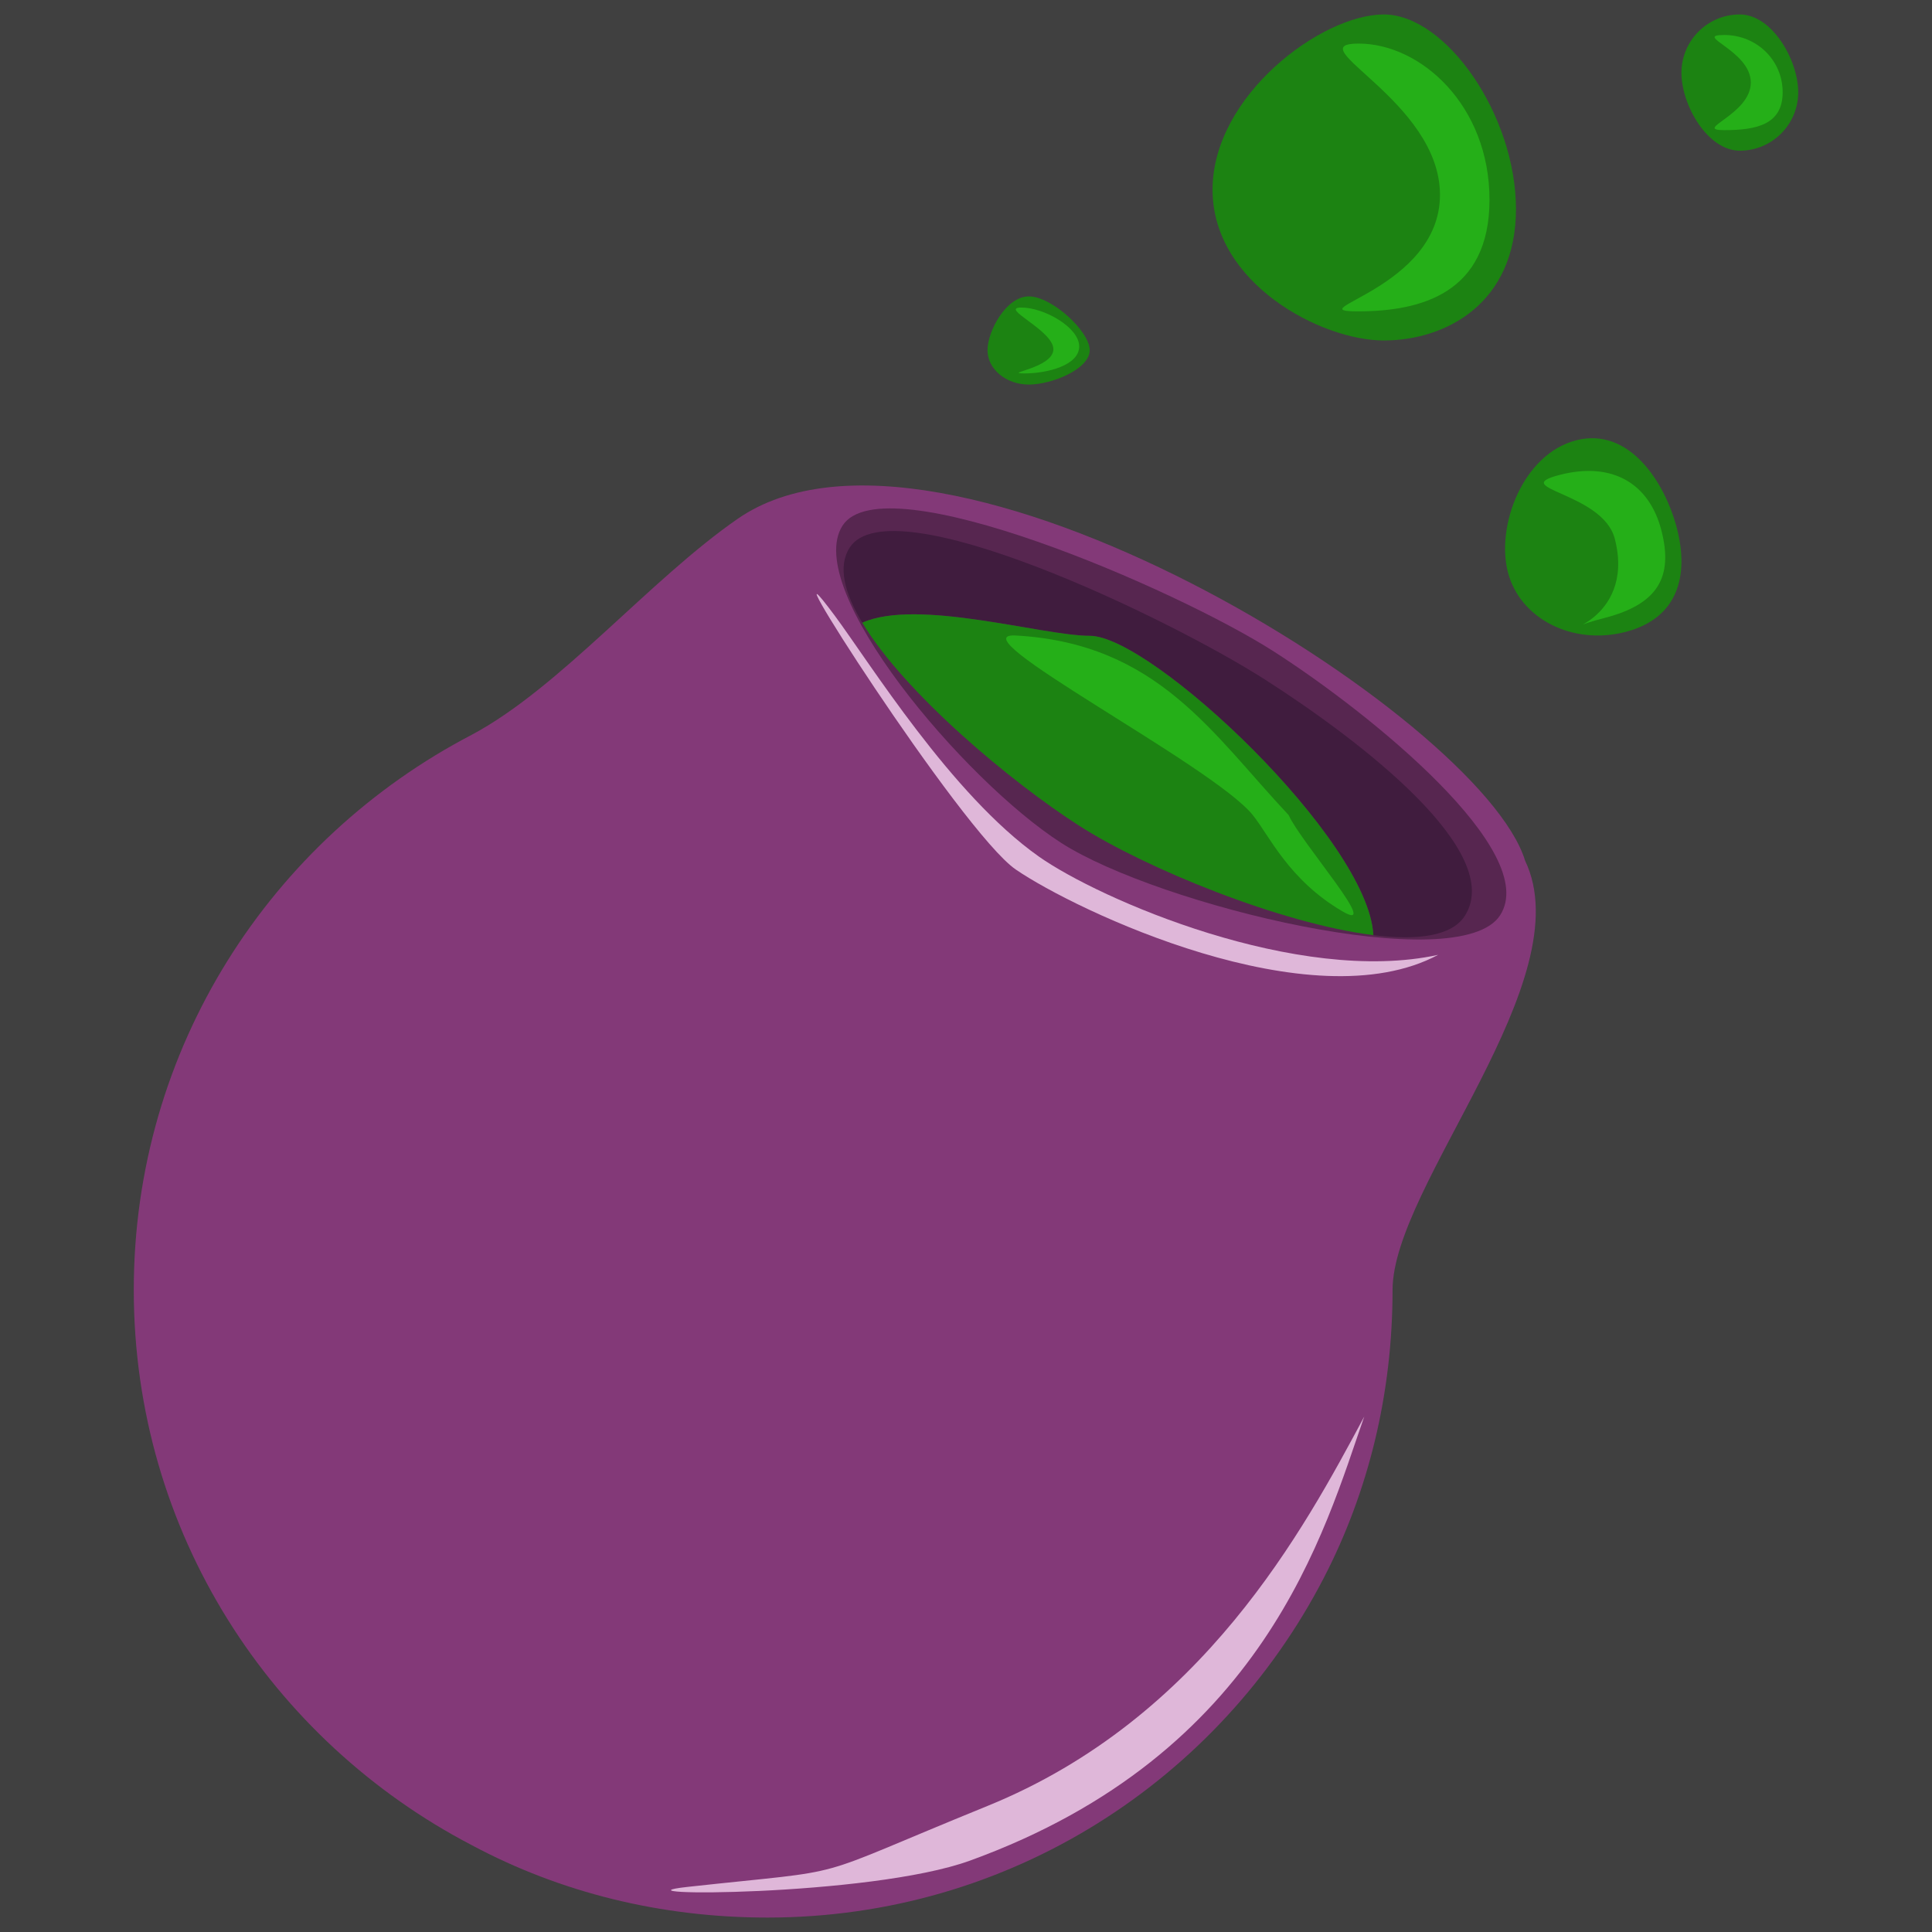
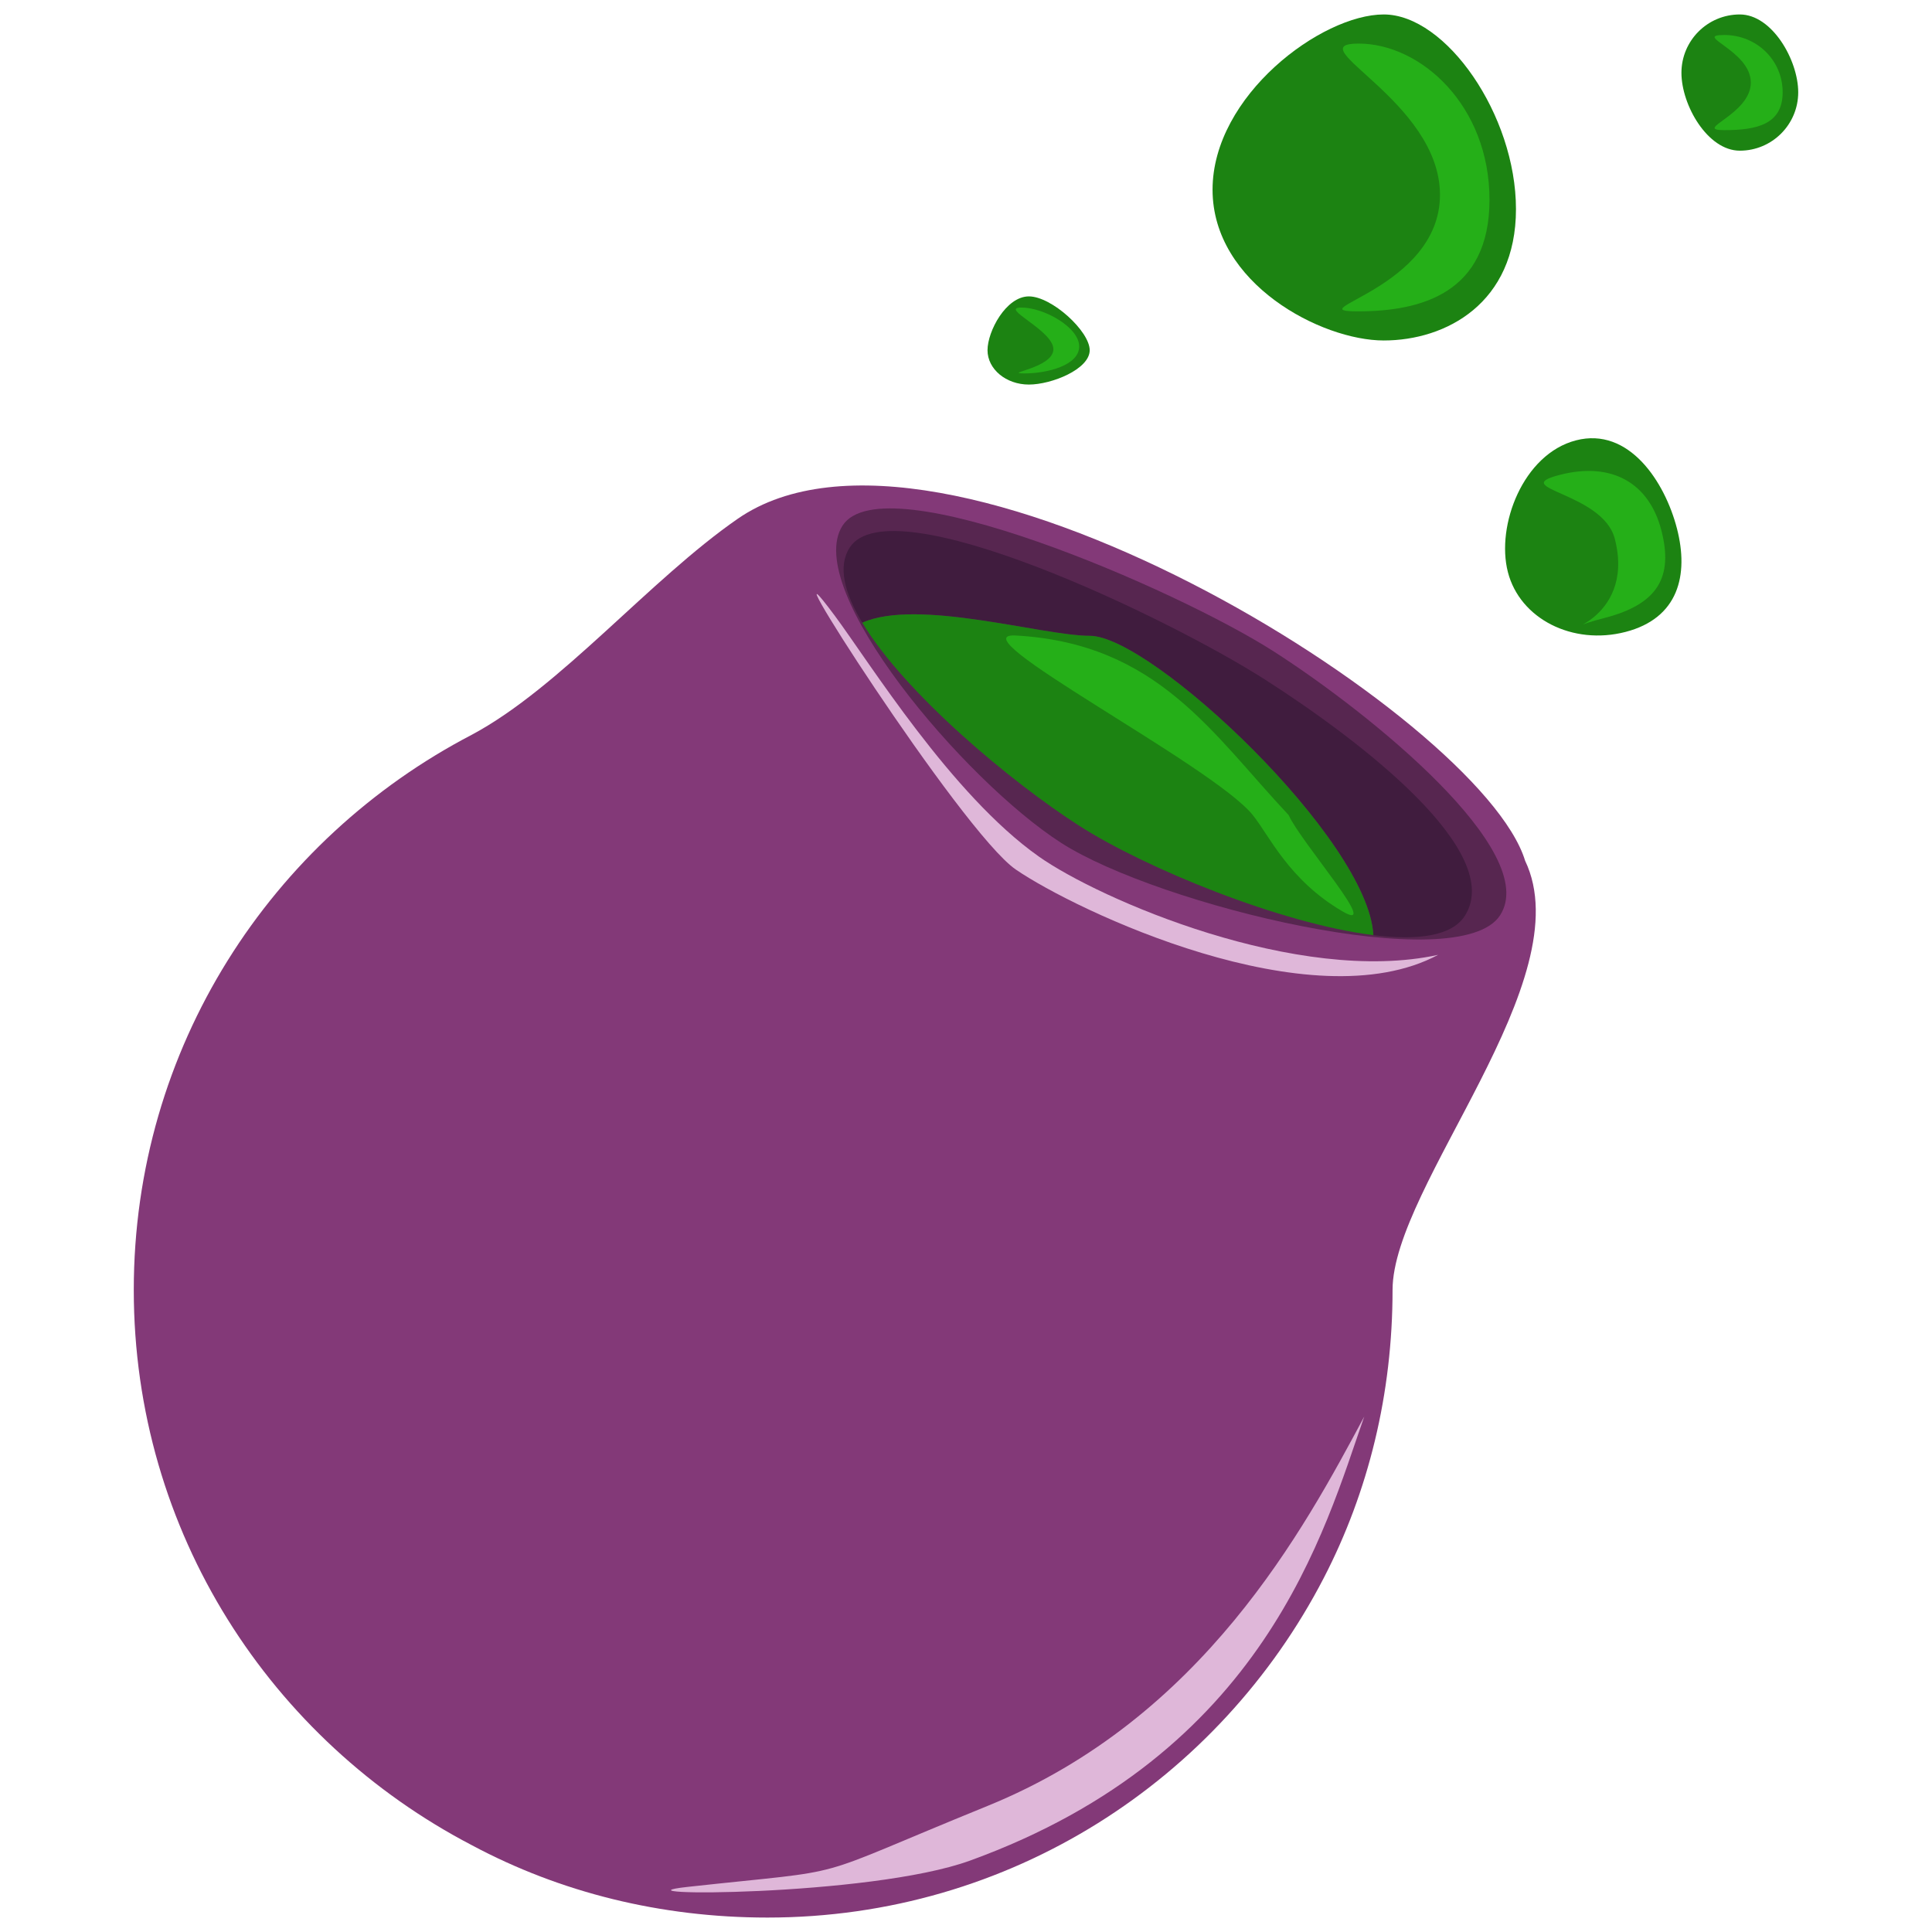
- <svg xmlns="http://www.w3.org/2000/svg" version="1.1" x="0px" y="0px" width="256px" height="256px" viewBox="0 0 256 256" enable-background="new 0 0 256 256" xml:space="preserve">
-   <g id="Layer_2">
-     <rect fill="#404040" width="256" height="256" />
-   </g>
-   <g id="Layer_1">
-     <path fill="#1C8312" d="M200.874,27.712c0,12.462-9.268,17.403-17.523,17.403c-8.251,0-22.681-7.521-22.681-19.983   S175.1,1.915,183.351,1.915C191.606,1.915,200.874,15.245,200.874,27.712" />
-     <path fill="#1C8312" d="M215.391,83.733c-7.005,1.812-13.99-1.729-15.587-7.921c-1.597-6.182,2.016-15.652,9.026-17.464   c7.012-1.812,11.777,5.491,13.374,11.678C223.803,76.212,222.402,81.915,215.391,83.733" />
-     <path fill="#1C8312" d="M238.273,12.23c0,4.271-3.466,7.736-7.737,7.736c-4.278,0-7.737-6.045-7.737-10.316   c0-4.27,3.459-7.735,7.737-7.735C234.808,1.915,238.273,7.96,238.273,12.23" />
-     <path fill="#1C8312" d="M144.391,46.405c0,2.513-5.035,4.551-8.06,4.551c-3.023,0-5.479-2.038-5.479-4.551   c0-2.514,2.455-7.131,5.479-7.131C139.355,39.273,144.391,43.891,144.391,46.405" />
-     <path fill="#833978" d="M184.521,170.922c0-13.832,25.116-41.087,17.564-56.875c-5.872-19.219-77.565-63.837-104.336-45.304   c-11.646,8.062-23.537,22.366-35.204,28.601c-26.621,13.864-44.819,41.479-44.819,73.579c0,32.108,18.199,59.72,44.819,73.588   c11.667,6.238,24.985,9.576,39.149,9.576c32.165,0,59.881-18.275,73.71-44.993C181.326,197.653,184.521,184.694,184.521,170.922" />
-     <path fill="#DFB7D9" d="M180.772,187.7c-5.283,15.067-13.111,44.639-52.248,58.843c-13.304,4.829-48.772,4.727-37.399,3.479   c22.927-2.514,14.786-0.58,39.727-10.727C159.428,227.672,172.812,202.549,180.772,187.7" />
-     <path fill="#25AF18" d="M197.366,26.465c0,12.462-9.175,14.791-17.434,14.791c-8.253,0,10.872-2.977,10.872-15.44   c0-12.462-19.041-20.042-10.788-20.042C188.274,5.774,197.366,13.998,197.366,26.465" />
-     <path fill="#25AF18" d="M236.212,12.23c0,4.271-3.463,5.013-7.734,5.013c-4.278,0,3.513-2.031,3.513-6.303   c0-4.271-7.791-6.303-3.513-6.303C232.749,4.638,236.212,7.961,236.212,12.23" />
-     <path fill="#25AF18" d="M212.657,81.869c-8.336,2.156,4.237,0.861,1.313-10.477c-1.597-6.183-14.317-6.653-7.305-8.465   c7.01-1.812,11.882,1.166,13.479,7.354C221.741,76.467,219.667,80.051,212.657,81.869" />
-     <path fill="#25AF18" d="M142.999,45.898c0,2.513-4.222,3.581-7.245,3.581c-3.025,0,3.825-0.689,3.825-3.204   c0-2.513-7.272-5.524-4.247-5.524C138.356,40.751,142.999,43.384,142.999,45.898" />
-     <path fill="#572650" d="M198.78,121.267c-5.379,8.395-45.286-1.321-58.149-9.567c-12.856-8.242-34.372-33.654-28.991-42.049   c5.381-8.392,44.303,8.439,57.158,16.682C181.662,94.58,204.165,112.87,198.78,121.267" />
-     <path fill="#DFB7D9" d="M190.565,126.521c-16.815,8.987-48.025-5.857-55.97-11.306c-7.216-4.95-34.545-47.847-23.981-33.63   c4.564,6.143,15.452,23.72,27.007,31.89C145.672,119.167,172.011,130.579,190.565,126.521" />
+ <svg xmlns="http://www.w3.org/2000/svg" version="1.1" id="Layer_1" x="0px" y="0px" width="256px" height="256px" viewBox="0 0 256 256" enable-background="new 0 0 256 256" xml:space="preserve">
+   <g id="Layer_1_1_">
+     <path fill="#1C8312" d="M200.874,27.712c0,12.462-9.269,17.403-17.522,17.403c-8.252,0-22.682-7.521-22.682-19.983   S175.1,1.915,183.352,1.915C191.605,1.915,200.874,15.245,200.874,27.712" />
+     <path fill="#1C8312" d="M215.391,83.733c-7.004,1.812-13.99-1.729-15.586-7.921c-1.598-6.182,2.016-15.652,9.025-17.464   c7.012-1.812,11.777,5.491,13.374,11.678C223.803,76.212,222.402,81.915,215.391,83.733" />
+     <path fill="#1C8312" d="M238.273,12.23c0,4.271-3.467,7.736-7.737,7.736c-4.278,0-7.737-6.045-7.737-10.316   c0-4.27,3.459-7.735,7.737-7.735C234.809,1.915,238.273,7.96,238.273,12.23" />
+     <path fill="#1C8312" d="M144.391,46.405c0,2.513-5.035,4.551-8.06,4.551c-3.022,0-5.479-2.038-5.479-4.551   c0-2.514,2.455-7.131,5.479-7.131C139.355,39.273,144.391,43.891,144.391,46.405" />
+     <path fill="#833978" d="M184.521,170.922c0-13.832,25.115-41.087,17.563-56.875C196.213,94.828,124.52,50.21,97.749,68.743   c-11.646,8.062-23.537,22.366-35.204,28.601c-26.621,13.864-44.819,41.479-44.819,73.579c0,32.108,18.199,59.72,44.819,73.588   c11.667,6.238,24.985,9.576,39.149,9.576c32.166,0,59.881-18.274,73.71-44.993C181.326,197.652,184.521,184.693,184.521,170.922" />
+     <path fill="#DFB7D9" d="M180.771,187.7c-5.283,15.067-13.11,44.639-52.248,58.843c-13.303,4.829-48.771,4.727-37.398,3.479   c22.927-2.514,14.786-0.58,39.727-10.727C159.428,227.672,172.812,202.549,180.771,187.7" />
+     <path fill="#25AF18" d="M197.366,26.465c0,12.462-9.175,14.791-17.435,14.791c-8.252,0,10.873-2.977,10.873-15.44   c0-12.462-19.041-20.042-10.789-20.042C188.273,5.774,197.366,13.998,197.366,26.465" />
+     <path fill="#25AF18" d="M236.212,12.23c0,4.271-3.463,5.013-7.733,5.013c-4.278,0,3.513-2.031,3.513-6.303   c0-4.271-7.791-6.303-3.513-6.303C232.749,4.638,236.212,7.961,236.212,12.23" />
+     <path fill="#25AF18" d="M212.657,81.869c-8.337,2.156,4.237,0.861,1.313-10.477c-1.598-6.183-14.318-6.653-7.306-8.465   c7.01-1.812,11.882,1.166,13.479,7.354C221.741,76.467,219.667,80.051,212.657,81.869" />
+     <path fill="#25AF18" d="M142.999,45.898c0,2.513-4.222,3.581-7.245,3.581c-3.025,0,3.825-0.689,3.825-3.204   c0-2.513-7.272-5.524-4.247-5.524C138.355,40.751,142.999,43.384,142.999,45.898" />
+     <path fill="#572650" d="M198.779,121.267c-5.379,8.395-45.285-1.321-58.148-9.567c-12.856-8.242-34.372-33.654-28.991-42.049   c5.381-8.392,44.303,8.439,57.158,16.682C181.662,94.58,204.165,112.87,198.779,121.267" />
+     <path fill="#DFB7D9" d="M190.564,126.521c-16.814,8.987-48.024-5.857-55.969-11.306c-7.217-4.95-34.546-47.847-23.982-33.63   c4.564,6.143,15.452,23.72,27.007,31.89C145.672,119.167,172.012,130.579,190.564,126.521" />
    <g>
-       <path fill="#401C3E" d="M167.707,90.102c-12.855-8.242-49.748-25.926-55.128-17.533c-1.591,2.483-0.692,6.004,1.679,9.939    c7.354-3.27,23.833,1.74,30.159,1.74c8.165,0,36.931,27.007,37.561,39.661c5.82,0.724,10.387,0.148,12.114-2.547    C199.476,112.963,180.572,98.348,167.707,90.102z" />
-       <path fill="#1C8312" d="M144.416,84.248c-6.325,0-22.805-5.01-30.159-1.74c5.644,9.369,19.688,21.104,28.742,26.909    c8.732,5.598,26.671,12.962,38.978,14.492C181.347,111.255,152.581,84.248,144.416,84.248z" />
+       <path fill="#401C3E" d="M167.707,90.102c-12.855-8.242-49.748-25.926-55.128-17.533c-1.591,2.483-0.692,6.004,1.679,9.939    c7.354-3.27,23.833,1.74,30.159,1.74c8.165,0,36.931,27.007,37.562,39.661c5.819,0.724,10.387,0.148,12.113-2.547    C199.477,112.963,180.572,98.348,167.707,90.102z" />
+       <path fill="#1C8312" d="M144.416,84.248c-6.325,0-22.805-5.01-30.159-1.74c5.644,9.369,19.688,21.104,28.742,26.909    c8.731,5.598,26.671,12.962,38.978,14.492C181.348,111.255,152.581,84.248,144.416,84.248z" />
    </g>
-     <path fill="#25AF18" d="M170.75,108c1.615,3.603,12.5,15.908,7.115,12.75c-7.119-4.175-9.68-10.04-11.865-12.75   c-5.33-6.609-39.645-24.25-31.404-23.793C153.405,85.25,160.67,97.279,170.75,108" />
+     <path fill="#25AF18" d="M170.75,108c1.615,3.603,12.5,15.908,7.115,12.75c-7.119-4.175-9.68-10.04-11.865-12.75   c-5.33-6.609-39.645-24.25-31.404-23.793C153.404,85.25,160.67,97.279,170.75,108" />
  </g>
</svg>
